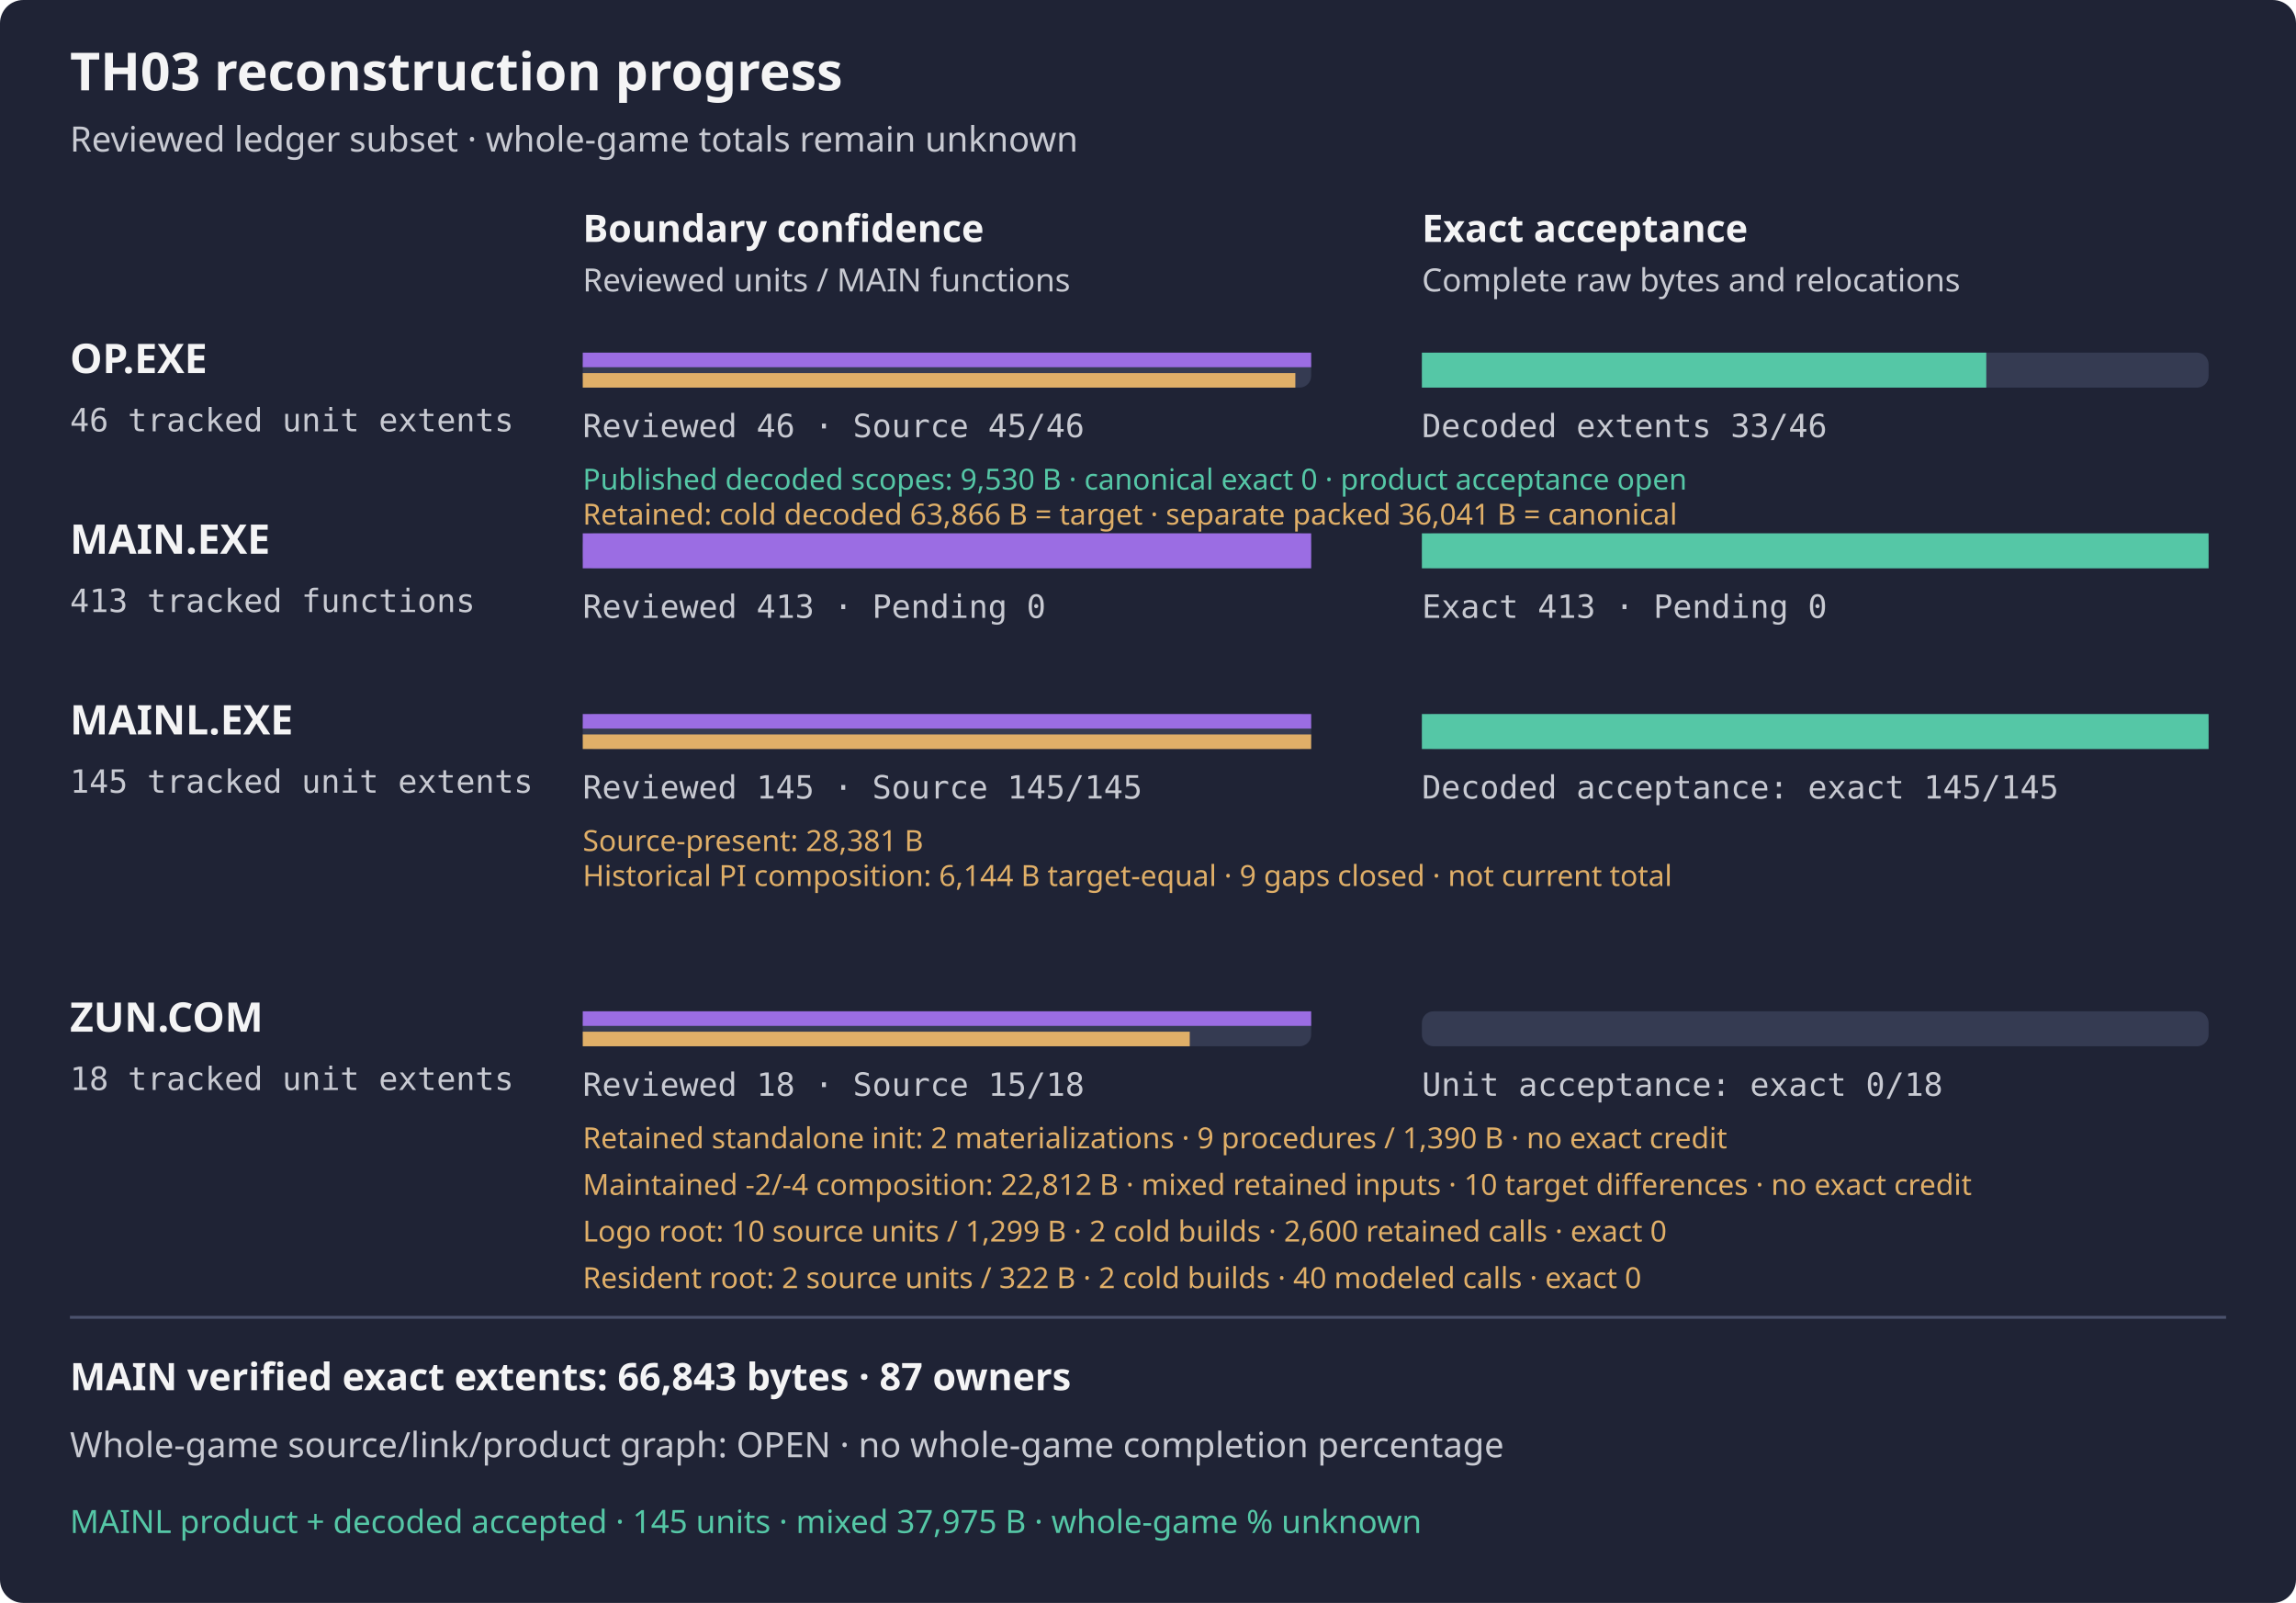
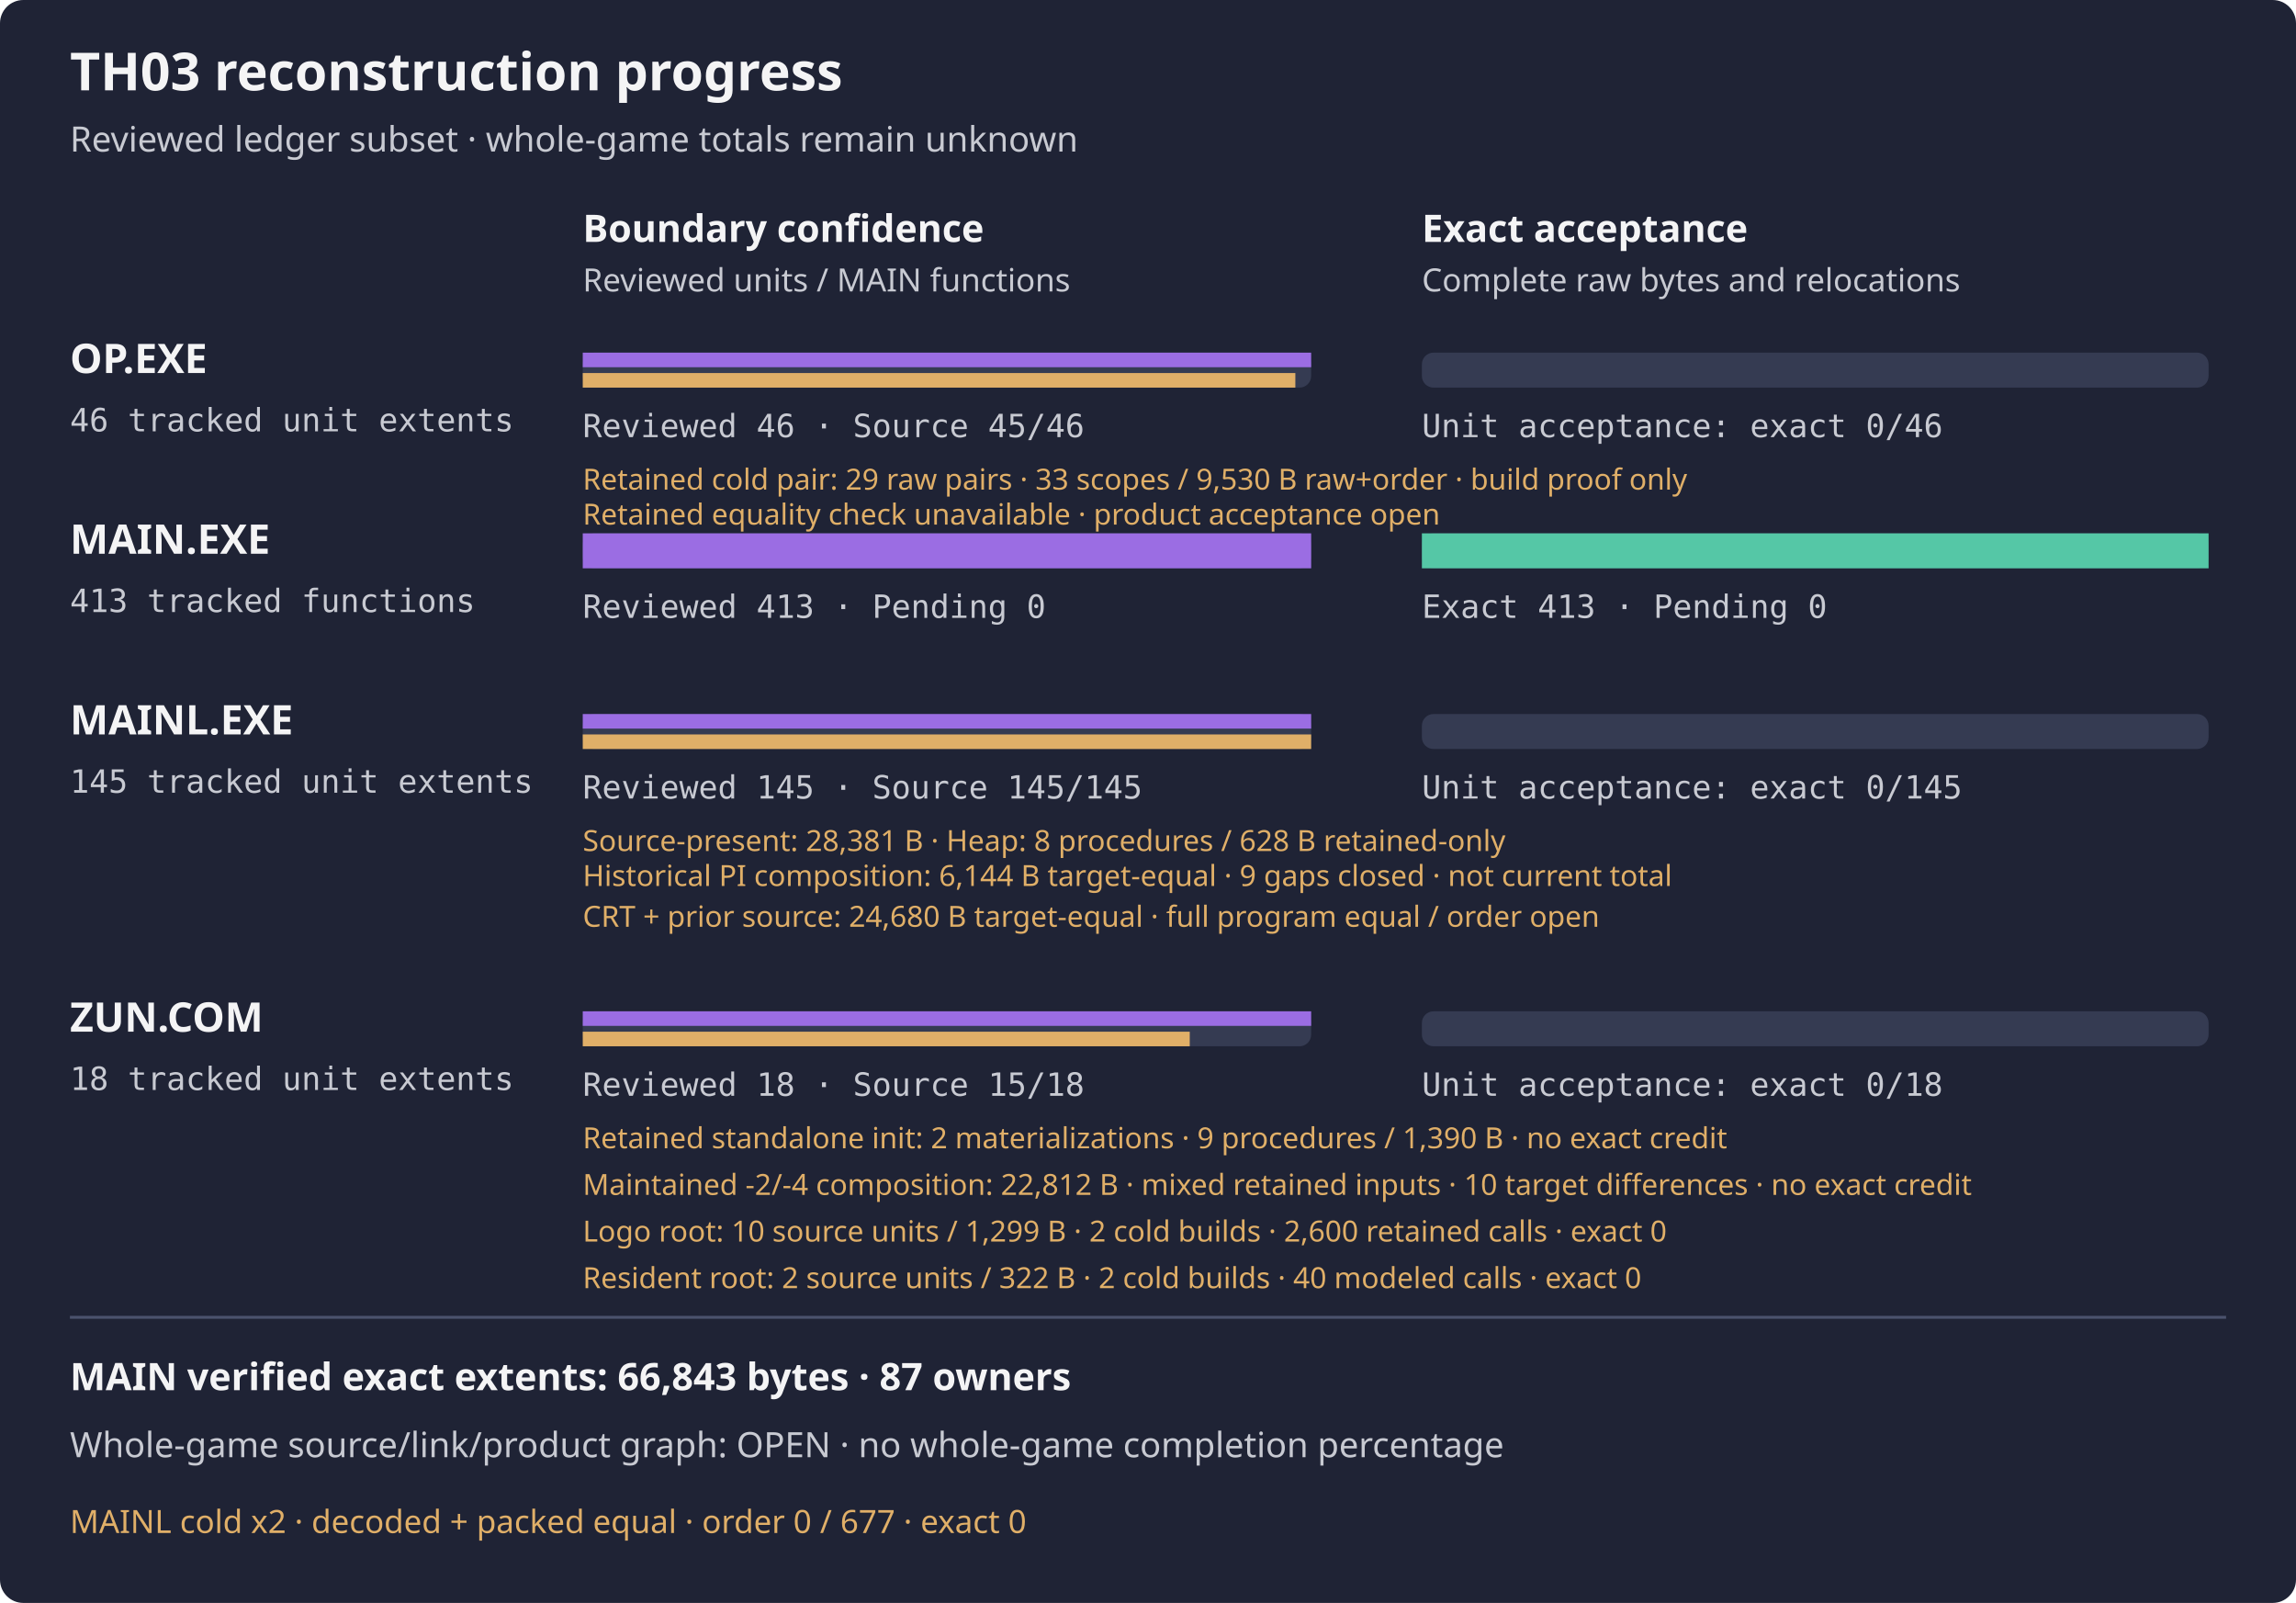
<svg xmlns="http://www.w3.org/2000/svg" width="788" height="550" viewBox="0 0 788 550" role="img" aria-label="TH03 reviewed subset reconstruction progress">
  <rect width="788" height="550" rx="8" fill="#1f2335" />
  <text x="24" y="31" fill="#f4f4f5" font-family="sans-serif" font-size="18" font-weight="600">TH03 reconstruction progress</text>
  <text x="24" y="52" fill="#c8cad2" font-family="sans-serif" font-size="12">Reviewed ledger subset · whole-game totals remain unknown</text>
  <text x="200" y="83" fill="#f4f4f5" font-family="sans-serif" font-size="13" font-weight="600">Boundary confidence</text>
  <text x="488" y="83" fill="#f4f4f5" font-family="sans-serif" font-size="13" font-weight="600">Exact acceptance</text>
  <text x="200" y="100" fill="#c8cad2" font-family="sans-serif" font-size="11">Reviewed units / MAIN functions</text>
  <text x="488" y="100" fill="#c8cad2" font-family="sans-serif" font-size="11">Complete raw bytes and relocations</text>
  <g aria-label="OP.EXE bars count tracked unit extents, not functions; source-present is not exact">
    <text x="24" y="128" fill="#f4f4f5" font-family="sans-serif" font-size="14" font-weight="600">OP.EXE</text>
    <text x="24" y="148" fill="#c8cad2" font-family="monospace" font-size="11">46 tracked unit extents</text>
    <rect x="200" y="121" width="250" height="12" rx="4" fill="#353b52" />
    <rect x="488" y="121" width="270" height="12" rx="4" fill="#353b52" />
    <rect x="200" y="121" width="250.00" height="5" fill="#9b6de3" />
    <rect x="200" y="128" width="244.57" height="5" fill="#e0af68" />
-     <rect x="488" y="121" width="193.70" height="12" fill="#55c7a6" />
+     <rect x="488" y="121" width="0.00" height="12" fill="#55c7a6" />
    <text x="200" y="150" fill="#c8cad2" font-family="monospace" font-size="11">Reviewed 46 · Source 45/46</text>
-     <text x="488" y="150" fill="#c8cad2" font-family="monospace" font-size="11">Decoded extents 33/46</text>
+     <text x="488" y="150" fill="#c8cad2" font-family="monospace" font-size="11">Unit acceptance: exact 0/46</text>
  </g>
-   <text x="200" y="168" fill="#55c7a6" font-family="sans-serif" font-size="10">Published decoded scopes: 9,530 B · canonical exact 0 · product acceptance open</text>
-   <text x="200" y="180" fill="#e0af68" font-family="sans-serif" font-size="10">Retained: cold decoded 63,866 B = target · separate packed 36,041 B = canonical</text>
+   <text x="200" y="168" fill="#e0af68" font-family="sans-serif" font-size="10">Retained cold pair: 29 raw pairs · 33 scopes / 9,530 B raw+order · build proof only</text>
+   <text x="200" y="180" fill="#e0af68" font-family="sans-serif" font-size="10">Retained equality check unavailable · product acceptance open</text>
  <text x="24" y="190" fill="#f4f4f5" font-family="sans-serif" font-size="14" font-weight="600">MAIN.EXE</text>
  <text x="24" y="210" fill="#c8cad2" font-family="monospace" font-size="11">413 tracked functions</text>
  <rect x="200" y="183" width="250" height="12" rx="4" fill="#353b52" />
  <rect x="488" y="183" width="270" height="12" rx="4" fill="#353b52" />
  <rect x="200" y="183" width="250.00" height="12" fill="#9b6de3" />
  <rect x="488" y="183" width="270.00" height="12" fill="#55c7a6" />
  <text x="200" y="212" fill="#c8cad2" font-family="monospace" font-size="11">Reviewed 413 · Pending 0</text>
  <text x="488" y="212" fill="#c8cad2" font-family="monospace" font-size="11">Exact 413 · Pending 0</text>
  <g aria-label="MAINL bars count tracked unit extents, not functions; source-present is not exact">
    <text x="24" y="252" fill="#f4f4f5" font-family="sans-serif" font-size="14" font-weight="600">MAINL.EXE</text>
    <text x="24" y="272" fill="#c8cad2" font-family="monospace" font-size="11">145 tracked unit extents</text>
    <rect x="200" y="245" width="250" height="12" rx="4" fill="#353b52" />
    <rect x="488" y="245" width="270" height="12" rx="4" fill="#353b52" />
    <rect x="200" y="245" width="250.00" height="5" fill="#9b6de3" />
    <rect x="200" y="252" width="250.00" height="5" fill="#e0af68" />
-     <rect x="488" y="245" width="270.00" height="12" fill="#55c7a6" />
+     <rect x="488" y="245" width="0.00" height="12" fill="#55c7a6" />
    <text x="200" y="274" fill="#c8cad2" font-family="monospace" font-size="11">Reviewed 145 · Source 145/145</text>
-     <text x="488" y="274" fill="#c8cad2" font-family="monospace" font-size="11">Decoded acceptance: exact 145/145</text>
-     <text x="200" y="292" fill="#e0af68" font-family="sans-serif" font-size="10">Source-present: 28,381 B</text>
+     <text x="488" y="274" fill="#c8cad2" font-family="monospace" font-size="11">Unit acceptance: exact 0/145</text>
+     <text x="200" y="292" fill="#e0af68" font-family="sans-serif" font-size="10">Source-present: 28,381 B · Heap: 8 procedures / 628 B retained-only</text>
  </g>
  <text x="200" y="304" fill="#e0af68" font-family="sans-serif" font-size="10">Historical PI composition: 6,144 B target-equal · 9 gaps closed · not current total</text>
+   <text x="200" y="318" fill="#e0af68" font-family="sans-serif" font-size="10">CRT + prior source: 24,680 B target-equal · full program equal / order open</text>
  <g aria-label="ZUN.COM bars count tracked unit extents, not functions; source-present is not exact">
    <text x="24" y="354" fill="#f4f4f5" font-family="sans-serif" font-size="14" font-weight="600">ZUN.COM</text>
    <text x="24" y="374" fill="#c8cad2" font-family="monospace" font-size="11">18 tracked unit extents</text>
    <rect x="200" y="347" width="250" height="12" rx="4" fill="#353b52" />
    <rect x="488" y="347" width="270" height="12" rx="4" fill="#353b52" />
    <rect x="200" y="347" width="250.00" height="5" fill="#9b6de3" />
    <rect x="200" y="354" width="208.33" height="5" fill="#e0af68" />
    <rect x="488" y="347" width="0.00" height="12" fill="#55c7a6" />
    <text x="200" y="376" fill="#c8cad2" font-family="monospace" font-size="11">Reviewed 18 · Source 15/18</text>
    <text x="488" y="376" fill="#c8cad2" font-family="monospace" font-size="11">Unit acceptance: exact 0/18</text>
  </g>
  <text x="200" y="394" fill="#e0af68" font-family="sans-serif" font-size="10">Retained standalone init: 2 materializations · 9 procedures / 1,390 B · no exact credit</text>
  <text x="200" y="410" fill="#e0af68" font-family="sans-serif" font-size="10" aria-label="Two equal 22,812-byte mixed-source outputs: maintained init (-2) and driver (-4), three retained other payloads and retained wrapper scaffold. Two independent driver materializations have raw OBJ/COM/MAP equality, no normalization or object reuse; first was not a predeclared pair, and second source mtimes were declared from observed first inputs. Fourteen wrapper-only observations and wrong-transfer negative pass; no payload execution or native composition build. Ten target differences remain; no exact acceptance or DIET closure">Maintained -2/-4 composition: 22,812 B · mixed retained inputs · 10 target differences · no exact credit</text>
  <text x="200" y="426" fill="#e0af68" font-family="sans-serif" font-size="10" aria-label="Ten maintained logo root source units, 1299 CODE bytes; raw identical OBJ COM MAP from two cold builds, vendor context unowned, 2600 retained target and first-candidate model calls, no new model or exact acceptance">Logo root: 10 source units / 1,299 B · 2 cold builds · 2,600 retained calls · exact 0</text>
  <text x="200" y="442" fill="#e0af68" font-family="sans-serif" font-size="10" aria-label="Two maintained resident source units, 322 CODE bytes and separate 307 DATA bytes; two cold builds, forty retained target and first-candidate modeled calls, no whole payload or exact acceptance">Resident root: 2 source units / 322 B · 2 cold builds · 40 modeled calls · exact 0</text>
  <path d="M24 452 H764" stroke="#4b526d" />
  <text x="24" y="477" fill="#f4f4f5" font-family="sans-serif" font-size="13" font-weight="600">MAIN verified exact extents: 66,843 bytes · 87 owners</text>
  <text x="24" y="500" fill="#c8cad2" font-family="sans-serif" font-size="12">Whole-game source/link/product graph: OPEN · no whole-game completion percentage</text>
-   <text x="24" y="526" fill="#55c7a6" font-family="sans-serif" font-size="11">MAINL product + decoded accepted · 145 units · mixed 37,975 B · whole-game % unknown</text>
+   <text x="24" y="526" fill="#e0af68" font-family="sans-serif" font-size="11">MAINL cold x2 · decoded + packed equal · order 0 / 677 · exact 0</text>
</svg>
